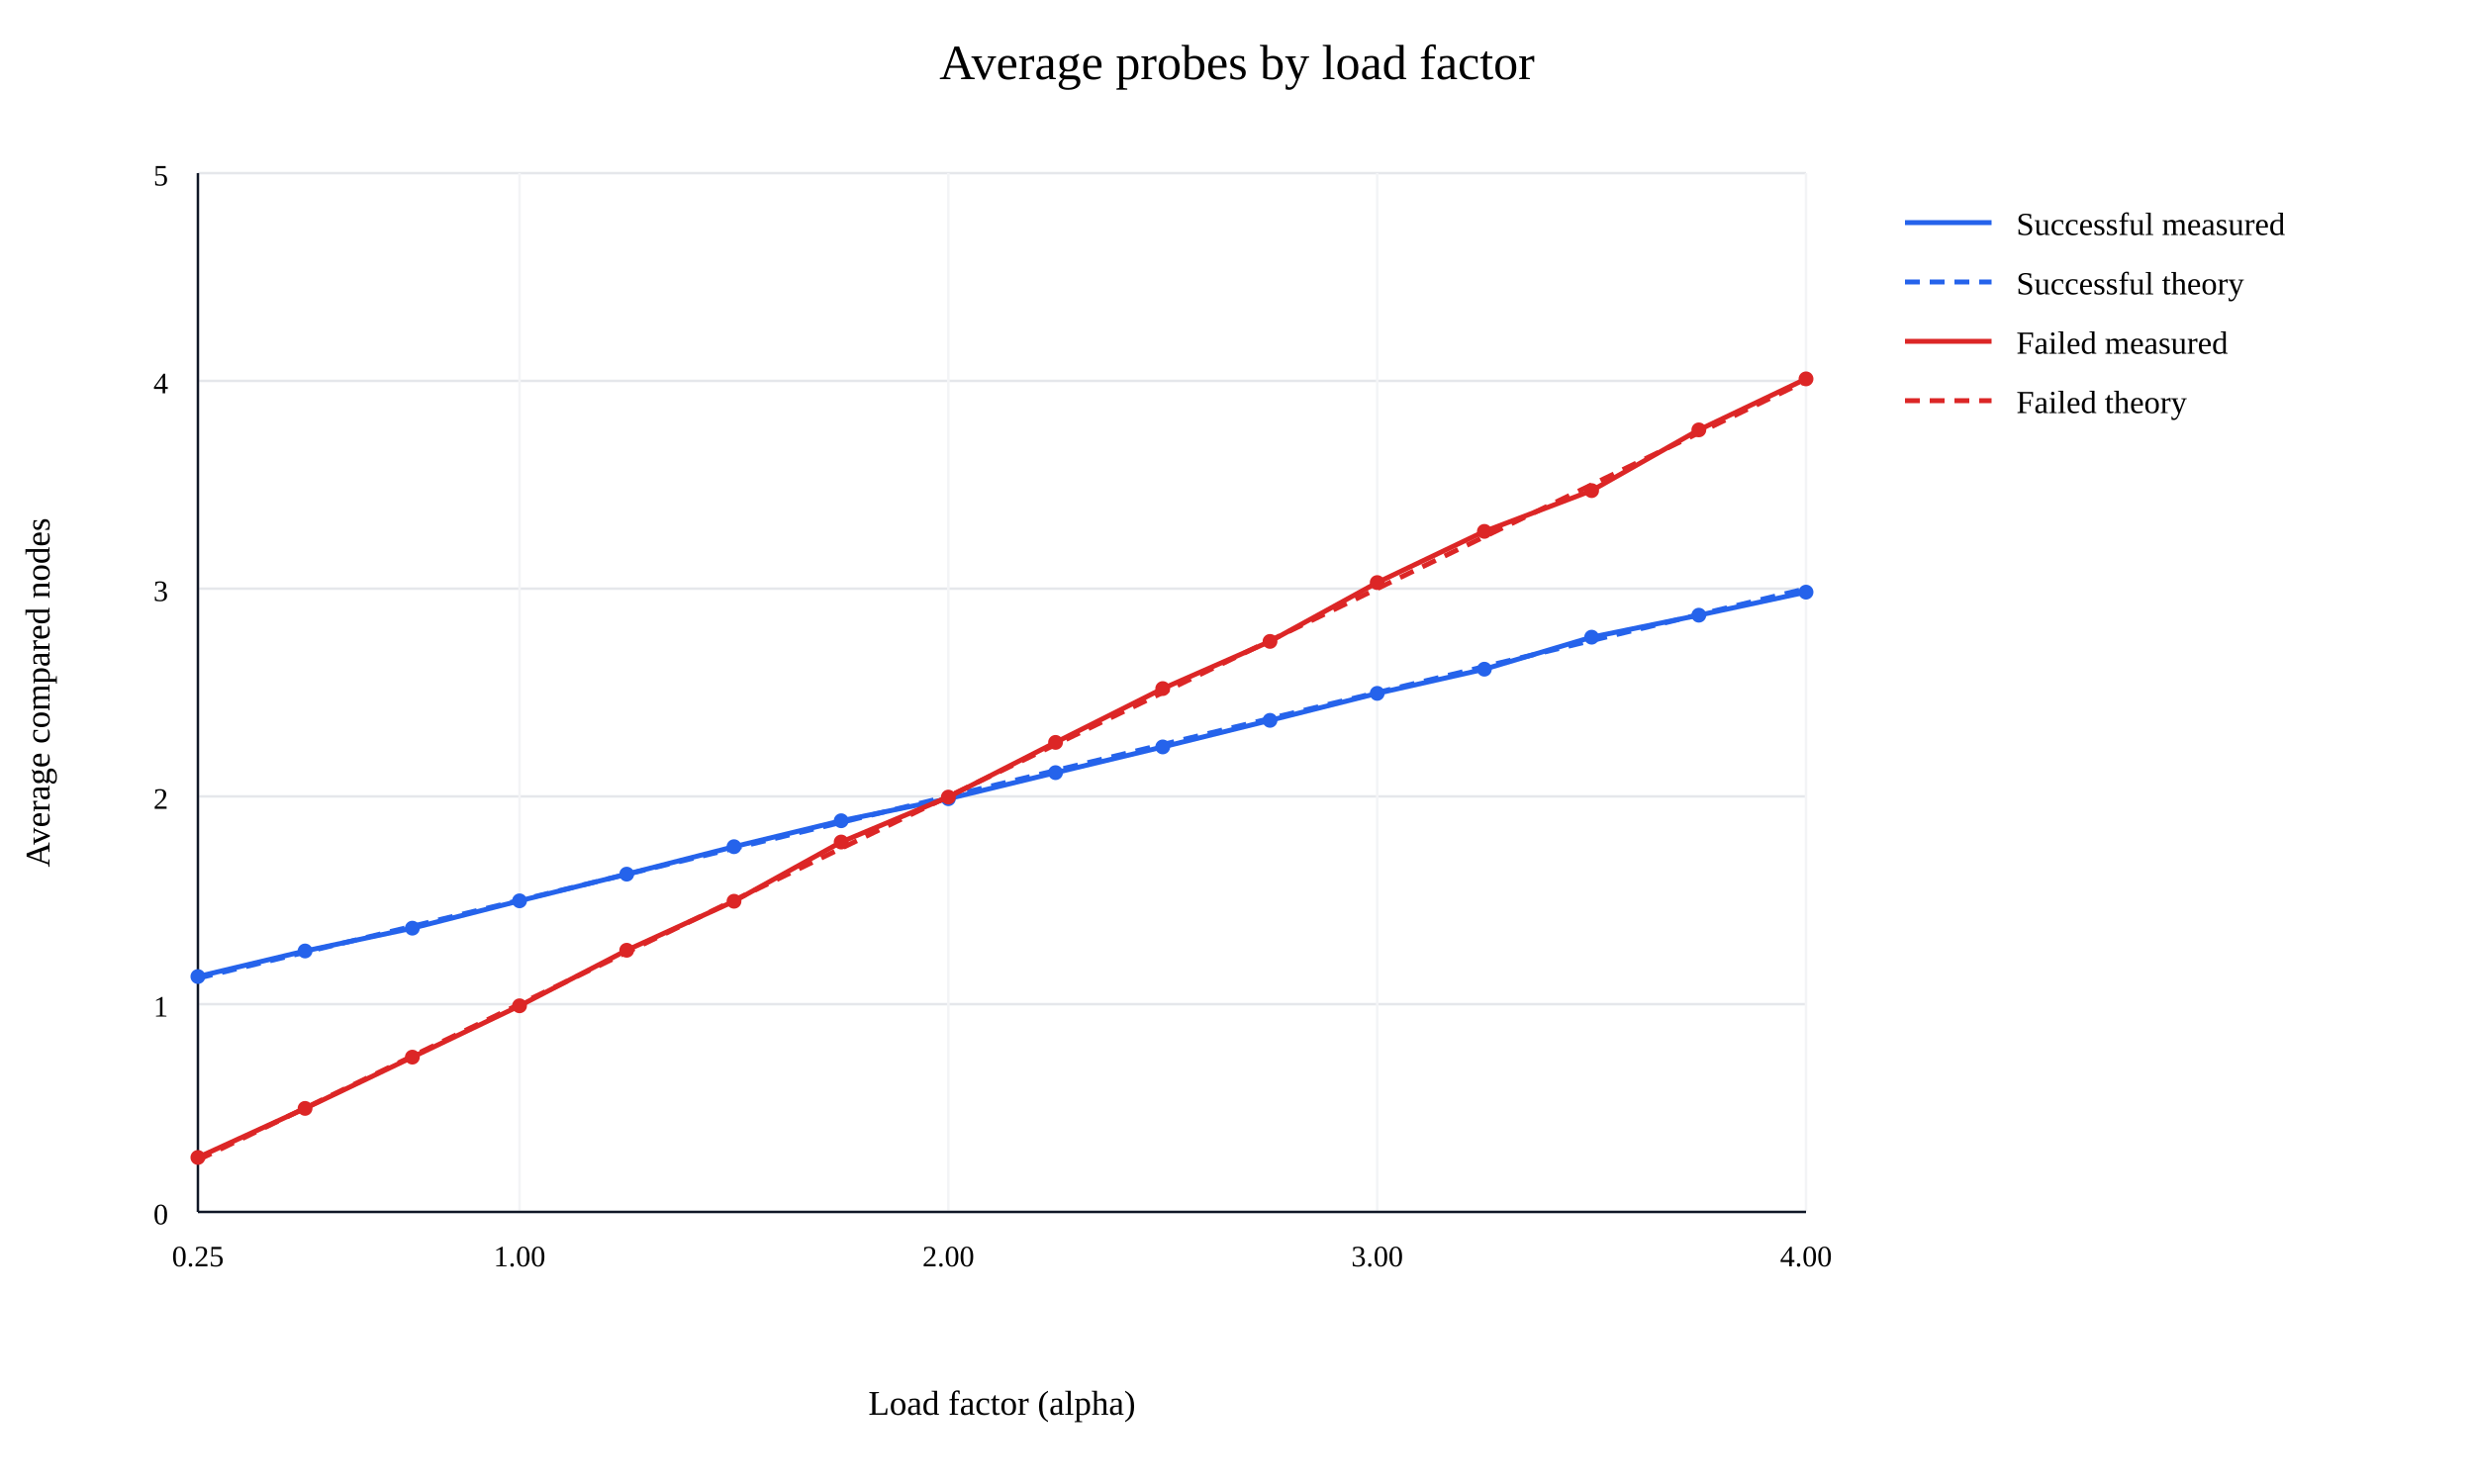
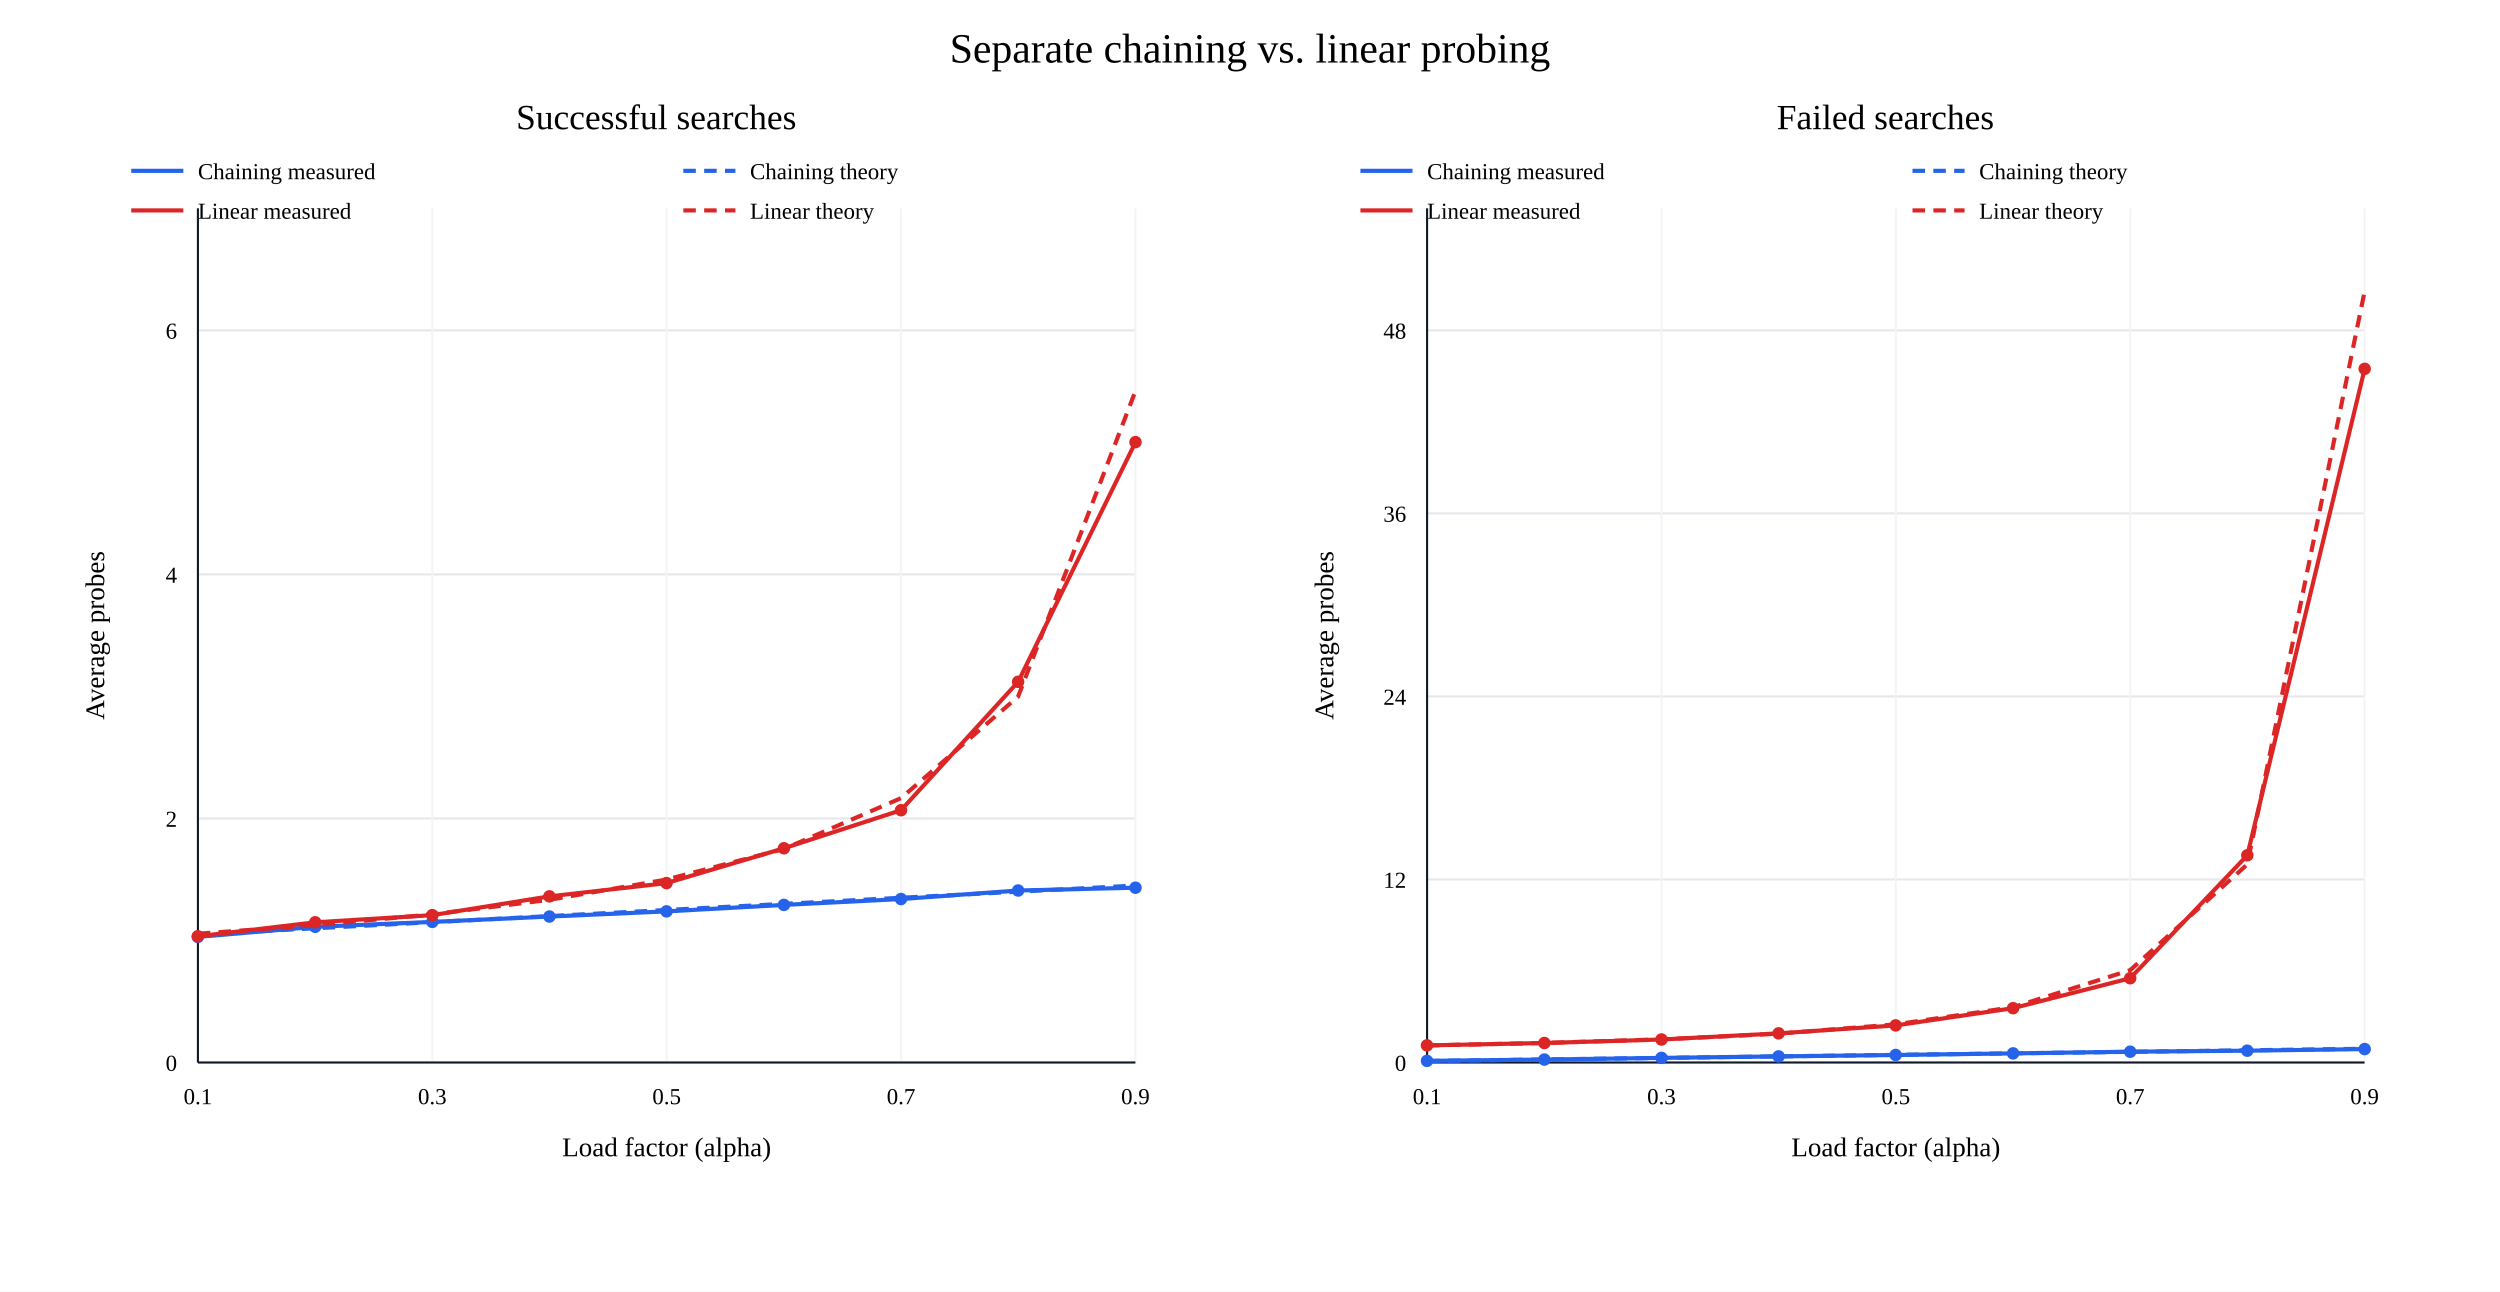
- <svg xmlns="http://www.w3.org/2000/svg" width="1000" height="600" viewBox="0 0 1000 600">
+ <svg xmlns="http://www.w3.org/2000/svg" width="1200" height="620" viewBox="0 0 1200 620">
  <rect width="100%" height="100%" fill="white" />
-   <text x="500" y="32" text-anchor="middle" font-size="20">Average probes by load factor</text>
-   <line x1="80" y1="490.00" x2="730" y2="490.00" stroke="#e5e7eb" />
-   <text x="68" y="495.00" text-anchor="end" font-size="12">0</text>
-   <line x1="80" y1="406.00" x2="730" y2="406.00" stroke="#e5e7eb" />
-   <text x="68" y="411.00" text-anchor="end" font-size="12">1</text>
-   <line x1="80" y1="322.00" x2="730" y2="322.00" stroke="#e5e7eb" />
-   <text x="68" y="327.00" text-anchor="end" font-size="12">2</text>
-   <line x1="80" y1="238.00" x2="730" y2="238.00" stroke="#e5e7eb" />
-   <text x="68" y="243.00" text-anchor="end" font-size="12">3</text>
-   <line x1="80" y1="154.00" x2="730" y2="154.00" stroke="#e5e7eb" />
-   <text x="68" y="159.00" text-anchor="end" font-size="12">4</text>
-   <line x1="80" y1="70.00" x2="730" y2="70.00" stroke="#e5e7eb" />
-   <text x="68" y="75.00" text-anchor="end" font-size="12">5</text>
-   <line x1="80.00" y1="70" x2="80.00" y2="490" stroke="#f3f4f6" />
-   <text x="80.00" y="512" text-anchor="middle" font-size="12">0.25</text>
-   <line x1="210.00" y1="70" x2="210.00" y2="490" stroke="#f3f4f6" />
-   <text x="210.00" y="512" text-anchor="middle" font-size="12">1.00</text>
-   <line x1="383.33" y1="70" x2="383.33" y2="490" stroke="#f3f4f6" />
-   <text x="383.33" y="512" text-anchor="middle" font-size="12">2.00</text>
-   <line x1="556.67" y1="70" x2="556.67" y2="490" stroke="#f3f4f6" />
-   <text x="556.67" y="512" text-anchor="middle" font-size="12">3.00</text>
-   <line x1="730.00" y1="70" x2="730.00" y2="490" stroke="#f3f4f6" />
-   <text x="730.00" y="512" text-anchor="middle" font-size="12">4.00</text>
-   <line x1="80" y1="490" x2="730" y2="490" stroke="#111827" />
-   <line x1="80" y1="70" x2="80" y2="490" stroke="#111827" />
-   <text x="405.0" y="572" text-anchor="middle" font-size="14">Load factor (alpha)</text>
-   <text x="20" y="280.0" transform="rotate(-90 20 280.0)" text-anchor="middle" font-size="14">Average compared nodes</text>
-   <polyline points="79.99,394.83 123.31,384.49 166.68,375.27 210.00,364.22 253.32,353.43 296.69,342.33 340.01,331.84 383.33,322.93 426.66,312.39 469.98,301.99 513.34,291.25 556.67,280.34 599.99,270.56 643.35,257.62 686.68,248.73 730.00,239.41" fill="none" stroke="#2563eb" stroke-width="2" />
-   <circle cx="79.99" cy="394.83" r="3" fill="#2563eb" />
-   <circle cx="123.31" cy="384.49" r="3" fill="#2563eb" />
-   <circle cx="166.68" cy="375.27" r="3" fill="#2563eb" />
-   <circle cx="210.00" cy="364.22" r="3" fill="#2563eb" />
-   <circle cx="253.32" cy="353.43" r="3" fill="#2563eb" />
-   <circle cx="296.69" cy="342.33" r="3" fill="#2563eb" />
-   <circle cx="340.01" cy="331.84" r="3" fill="#2563eb" />
-   <circle cx="383.33" cy="322.93" r="3" fill="#2563eb" />
-   <circle cx="426.66" cy="312.39" r="3" fill="#2563eb" />
-   <circle cx="469.98" cy="301.99" r="3" fill="#2563eb" />
-   <circle cx="513.34" cy="291.25" r="3" fill="#2563eb" />
-   <circle cx="556.67" cy="280.34" r="3" fill="#2563eb" />
-   <circle cx="599.99" cy="270.56" r="3" fill="#2563eb" />
-   <circle cx="643.35" cy="257.62" r="3" fill="#2563eb" />
-   <circle cx="686.68" cy="248.73" r="3" fill="#2563eb" />
-   <circle cx="730.00" cy="239.41" r="3" fill="#2563eb" />
-   <polyline points="79.99,395.50 123.31,385.01 166.68,374.50 210.00,364.00 253.32,353.50 296.69,342.99 340.01,332.50 383.33,322.00 426.66,311.50 469.98,301.01 513.34,290.50 556.67,280.00 599.99,269.50 643.35,258.99 686.68,248.50 730.00,238.00" fill="none" stroke="#2563eb" stroke-width="2" stroke-dasharray="6 4" />
-   <polyline points="79.99,467.97 123.31,448.14 166.68,427.41 210.00,406.66 253.32,384.20 296.69,364.39 340.01,340.44 383.33,322.27 426.66,300.16 469.98,278.40 513.34,259.33 556.67,235.54 599.99,214.85 643.35,198.36 686.68,173.81 730.00,153.18" fill="none" stroke="#dc2626" stroke-width="2" />
-   <circle cx="79.99" cy="467.97" r="3" fill="#dc2626" />
-   <circle cx="123.31" cy="448.14" r="3" fill="#dc2626" />
-   <circle cx="166.68" cy="427.41" r="3" fill="#dc2626" />
-   <circle cx="210.00" cy="406.66" r="3" fill="#dc2626" />
-   <circle cx="253.32" cy="384.20" r="3" fill="#dc2626" />
-   <circle cx="296.69" cy="364.39" r="3" fill="#dc2626" />
-   <circle cx="340.01" cy="340.44" r="3" fill="#dc2626" />
-   <circle cx="383.33" cy="322.27" r="3" fill="#dc2626" />
-   <circle cx="426.66" cy="300.16" r="3" fill="#dc2626" />
-   <circle cx="469.98" cy="278.40" r="3" fill="#dc2626" />
-   <circle cx="513.34" cy="259.33" r="3" fill="#dc2626" />
-   <circle cx="556.67" cy="235.54" r="3" fill="#dc2626" />
-   <circle cx="599.99" cy="214.85" r="3" fill="#dc2626" />
-   <circle cx="643.35" cy="198.36" r="3" fill="#dc2626" />
-   <circle cx="686.68" cy="173.81" r="3" fill="#dc2626" />
-   <circle cx="730.00" cy="153.18" r="3" fill="#dc2626" />
-   <polyline points="79.99,469.01 123.31,448.01 166.68,426.99 210.00,406.00 253.32,385.01 296.69,363.99 340.01,342.99 383.33,322.00 426.66,301.01 469.98,280.01 513.34,258.99 556.67,238.00 599.99,217.01 643.35,195.99 686.68,174.99 730.00,154.00" fill="none" stroke="#dc2626" stroke-width="2" stroke-dasharray="6 4" />
-   <line x1="770" y1="90" x2="805" y2="90" stroke="#2563eb" stroke-width="2" />
-   <text x="815" y="95" font-size="13">Successful measured</text>
-   <line x1="770" y1="114" x2="805" y2="114" stroke="#2563eb" stroke-width="2" stroke-dasharray="6 4" />
-   <text x="815" y="119" font-size="13">Successful theory</text>
-   <line x1="770" y1="138" x2="805" y2="138" stroke="#dc2626" stroke-width="2" />
-   <text x="815" y="143" font-size="13">Failed measured</text>
-   <line x1="770" y1="162" x2="805" y2="162" stroke="#dc2626" stroke-width="2" stroke-dasharray="6 4" />
-   <text x="815" y="167" font-size="13">Failed theory</text>
+   <text x="600" y="30" text-anchor="middle" font-size="20">Separate chaining vs. linear probing</text>
+   <text x="315" y="62" text-anchor="middle" font-size="17">Successful searches</text>
+   <line x1="63" y1="82" x2="88" y2="82" stroke="#2563eb" stroke-width="2" />
+   <text x="95" y="86" font-size="11">Chaining measured</text>
+   <line x1="328" y1="82" x2="353" y2="82" stroke="#2563eb" stroke-width="2" stroke-dasharray="6 4" />
+   <text x="360" y="86" font-size="11">Chaining theory</text>
+   <line x1="63" y1="101" x2="88" y2="101" stroke="#dc2626" stroke-width="2" />
+   <text x="95" y="105" font-size="11">Linear measured</text>
+   <line x1="328" y1="101" x2="353" y2="101" stroke="#dc2626" stroke-width="2" stroke-dasharray="6 4" />
+   <text x="360" y="105" font-size="11">Linear theory</text>
+   <line x1="95" y1="510.00" x2="545" y2="510.00" stroke="#e5e7eb" />
+   <text x="85" y="514.00" text-anchor="end" font-size="11">0</text>
+   <line x1="95" y1="392.86" x2="545" y2="392.86" stroke="#e5e7eb" />
+   <text x="85" y="396.86" text-anchor="end" font-size="11">2</text>
+   <line x1="95" y1="275.71" x2="545" y2="275.71" stroke="#e5e7eb" />
+   <text x="85" y="279.71" text-anchor="end" font-size="11">4</text>
+   <line x1="95" y1="158.57" x2="545" y2="158.57" stroke="#e5e7eb" />
+   <text x="85" y="162.57" text-anchor="end" font-size="11">6</text>
+   <line x1="95.00" y1="100" x2="95.00" y2="510" stroke="#f3f4f6" />
+   <text x="95.00" y="530" text-anchor="middle" font-size="11">0.1</text>
+   <line x1="207.50" y1="100" x2="207.50" y2="510" stroke="#f3f4f6" />
+   <text x="207.50" y="530" text-anchor="middle" font-size="11">0.3</text>
+   <line x1="320.00" y1="100" x2="320.00" y2="510" stroke="#f3f4f6" />
+   <text x="320.00" y="530" text-anchor="middle" font-size="11">0.5</text>
+   <line x1="432.50" y1="100" x2="432.50" y2="510" stroke="#f3f4f6" />
+   <text x="432.50" y="530" text-anchor="middle" font-size="11">0.7</text>
+   <line x1="545.00" y1="100" x2="545.00" y2="510" stroke="#f3f4f6" />
+   <text x="545.00" y="530" text-anchor="middle" font-size="11">0.9</text>
+   <line x1="95" y1="510" x2="545" y2="510" stroke="#111827" />
+   <line x1="95" y1="100" x2="95" y2="510" stroke="#111827" />
+   <text x="320.0" y="555" text-anchor="middle" font-size="13">Load factor (alpha)</text>
+   <text x="50" y="305.0" transform="rotate(-90 50 305.0)" text-anchor="middle" font-size="13">Average probes</text>
+   <polyline points="94.96,449.71 151.30,444.85 207.51,442.51 263.72,439.94 319.93,437.46 376.28,434.35 432.49,431.54 488.70,427.44 545.04,426.10" fill="none" stroke="#2563eb" stroke-width="2" />
+   <circle cx="94.96" cy="449.71" r="3" fill="#2563eb" />
+   <circle cx="151.30" cy="444.85" r="3" fill="#2563eb" />
+   <circle cx="207.51" cy="442.51" r="3" fill="#2563eb" />
+   <circle cx="263.72" cy="439.94" r="3" fill="#2563eb" />
+   <circle cx="319.93" cy="437.46" r="3" fill="#2563eb" />
+   <circle cx="376.28" cy="434.35" r="3" fill="#2563eb" />
+   <circle cx="432.49" cy="431.54" r="3" fill="#2563eb" />
+   <circle cx="488.70" cy="427.44" r="3" fill="#2563eb" />
+   <circle cx="545.04" cy="426.10" r="3" fill="#2563eb" />
+   <polyline points="94.96,448.50 151.30,445.57 207.51,442.64 263.72,439.72 319.93,436.79 376.28,433.86 432.49,430.93 488.70,428.00 545.04,425.07" fill="none" stroke="#2563eb" stroke-width="2" stroke-dasharray="6 4" />
+   <polyline points="94.96,449.42 151.30,442.70 207.51,439.27 263.72,430.25 319.93,423.89 376.28,407.17 432.49,388.89 488.70,327.27 545.04,212.23" fill="none" stroke="#dc2626" stroke-width="2" />
+   <circle cx="94.96" cy="449.42" r="3" fill="#dc2626" />
+   <circle cx="151.30" cy="442.70" r="3" fill="#dc2626" />
+   <circle cx="207.51" cy="439.27" r="3" fill="#dc2626" />
+   <circle cx="263.72" cy="430.25" r="3" fill="#dc2626" />
+   <circle cx="319.93" cy="423.89" r="3" fill="#dc2626" />
+   <circle cx="376.28" cy="407.17" r="3" fill="#dc2626" />
+   <circle cx="432.49" cy="388.89" r="3" fill="#dc2626" />
+   <circle cx="488.70" cy="327.27" r="3" fill="#dc2626" />
+   <circle cx="545.04" cy="212.23" r="3" fill="#dc2626" />
+   <polyline points="94.96,448.18 151.30,444.10 207.51,438.88 263.72,431.91 319.93,422.16 376.28,407.49 432.49,383.10 488.70,334.36 545.04,187.64" fill="none" stroke="#dc2626" stroke-width="2" stroke-dasharray="6 4" />
+   <text x="905" y="62" text-anchor="middle" font-size="17">Failed searches</text>
+   <line x1="653" y1="82" x2="678" y2="82" stroke="#2563eb" stroke-width="2" />
+   <text x="685" y="86" font-size="11">Chaining measured</text>
+   <line x1="918" y1="82" x2="943" y2="82" stroke="#2563eb" stroke-width="2" stroke-dasharray="6 4" />
+   <text x="950" y="86" font-size="11">Chaining theory</text>
+   <line x1="653" y1="101" x2="678" y2="101" stroke="#dc2626" stroke-width="2" />
+   <text x="685" y="105" font-size="11">Linear measured</text>
+   <line x1="918" y1="101" x2="943" y2="101" stroke="#dc2626" stroke-width="2" stroke-dasharray="6 4" />
+   <text x="950" y="105" font-size="11">Linear theory</text>
+   <line x1="685" y1="510.00" x2="1135" y2="510.00" stroke="#e5e7eb" />
+   <text x="675" y="514.00" text-anchor="end" font-size="11">0</text>
+   <line x1="685" y1="422.14" x2="1135" y2="422.14" stroke="#e5e7eb" />
+   <text x="675" y="426.14" text-anchor="end" font-size="11">12</text>
+   <line x1="685" y1="334.29" x2="1135" y2="334.29" stroke="#e5e7eb" />
+   <text x="675" y="338.29" text-anchor="end" font-size="11">24</text>
+   <line x1="685" y1="246.43" x2="1135" y2="246.43" stroke="#e5e7eb" />
+   <text x="675" y="250.43" text-anchor="end" font-size="11">36</text>
+   <line x1="685" y1="158.57" x2="1135" y2="158.57" stroke="#e5e7eb" />
+   <text x="675" y="162.57" text-anchor="end" font-size="11">48</text>
+   <line x1="685.00" y1="100" x2="685.00" y2="510" stroke="#f3f4f6" />
+   <text x="685.00" y="530" text-anchor="middle" font-size="11">0.1</text>
+   <line x1="797.50" y1="100" x2="797.50" y2="510" stroke="#f3f4f6" />
+   <text x="797.50" y="530" text-anchor="middle" font-size="11">0.3</text>
+   <line x1="910.00" y1="100" x2="910.00" y2="510" stroke="#f3f4f6" />
+   <text x="910.00" y="530" text-anchor="middle" font-size="11">0.5</text>
+   <line x1="1022.50" y1="100" x2="1022.50" y2="510" stroke="#f3f4f6" />
+   <text x="1022.50" y="530" text-anchor="middle" font-size="11">0.7</text>
+   <line x1="1135.00" y1="100" x2="1135.00" y2="510" stroke="#f3f4f6" />
+   <text x="1135.00" y="530" text-anchor="middle" font-size="11">0.9</text>
+   <line x1="685" y1="510" x2="1135" y2="510" stroke="#111827" />
+   <line x1="685" y1="100" x2="685" y2="510" stroke="#111827" />
+   <text x="910.0" y="555" text-anchor="middle" font-size="13">Load factor (alpha)</text>
+   <text x="640" y="305.0" transform="rotate(-90 640 305.0)" text-anchor="middle" font-size="13">Average probes</text>
+   <polyline points="684.96,509.22 741.30,508.59 797.51,507.79 853.72,507.07 909.93,506.40 966.28,505.63 1022.49,504.82 1078.70,504.33 1135.04,503.55" fill="none" stroke="#2563eb" stroke-width="2" />
+   <circle cx="684.96" cy="509.22" r="3" fill="#2563eb" />
+   <circle cx="741.30" cy="508.59" r="3" fill="#2563eb" />
+   <circle cx="797.51" cy="507.79" r="3" fill="#2563eb" />
+   <circle cx="853.72" cy="507.07" r="3" fill="#2563eb" />
+   <circle cx="909.93" cy="506.40" r="3" fill="#2563eb" />
+   <circle cx="966.28" cy="505.63" r="3" fill="#2563eb" />
+   <circle cx="1022.49" cy="504.82" r="3" fill="#2563eb" />
+   <circle cx="1078.70" cy="504.33" r="3" fill="#2563eb" />
+   <circle cx="1135.04" cy="503.55" r="3" fill="#2563eb" />
+   <polyline points="684.96,509.27 741.30,508.53 797.51,507.80 853.72,507.07 909.93,506.34 966.28,505.61 1022.49,504.88 1078.70,504.14 1135.04,503.41" fill="none" stroke="#2563eb" stroke-width="2" stroke-dasharray="6 4" />
+   <polyline points="684.96,501.78 741.30,500.64 797.51,498.96 853.72,496.01 909.93,492.19 966.28,483.92 1022.49,469.55 1078.70,410.54 1135.04,177.05" fill="none" stroke="#dc2626" stroke-width="2" />
+   <circle cx="684.96" cy="501.78" r="3" fill="#dc2626" />
+   <circle cx="741.30" cy="500.64" r="3" fill="#dc2626" />
+   <circle cx="797.51" cy="498.96" r="3" fill="#dc2626" />
+   <circle cx="853.72" cy="496.01" r="3" fill="#dc2626" />
+   <circle cx="909.93" cy="492.19" r="3" fill="#dc2626" />
+   <circle cx="966.28" cy="483.92" r="3" fill="#dc2626" />
+   <circle cx="1022.49" cy="469.55" r="3" fill="#dc2626" />
+   <circle cx="1078.70" cy="410.54" r="3" fill="#dc2626" />
+   <circle cx="1135.04" cy="177.05" r="3" fill="#dc2626" />
+   <polyline points="684.96,501.82 741.30,500.62 797.51,498.87 853.72,496.17 909.93,491.70 966.28,483.45 1022.49,465.67 1078.70,414.91 1135.04,139.73" fill="none" stroke="#dc2626" stroke-width="2" stroke-dasharray="6 4" />
</svg>
